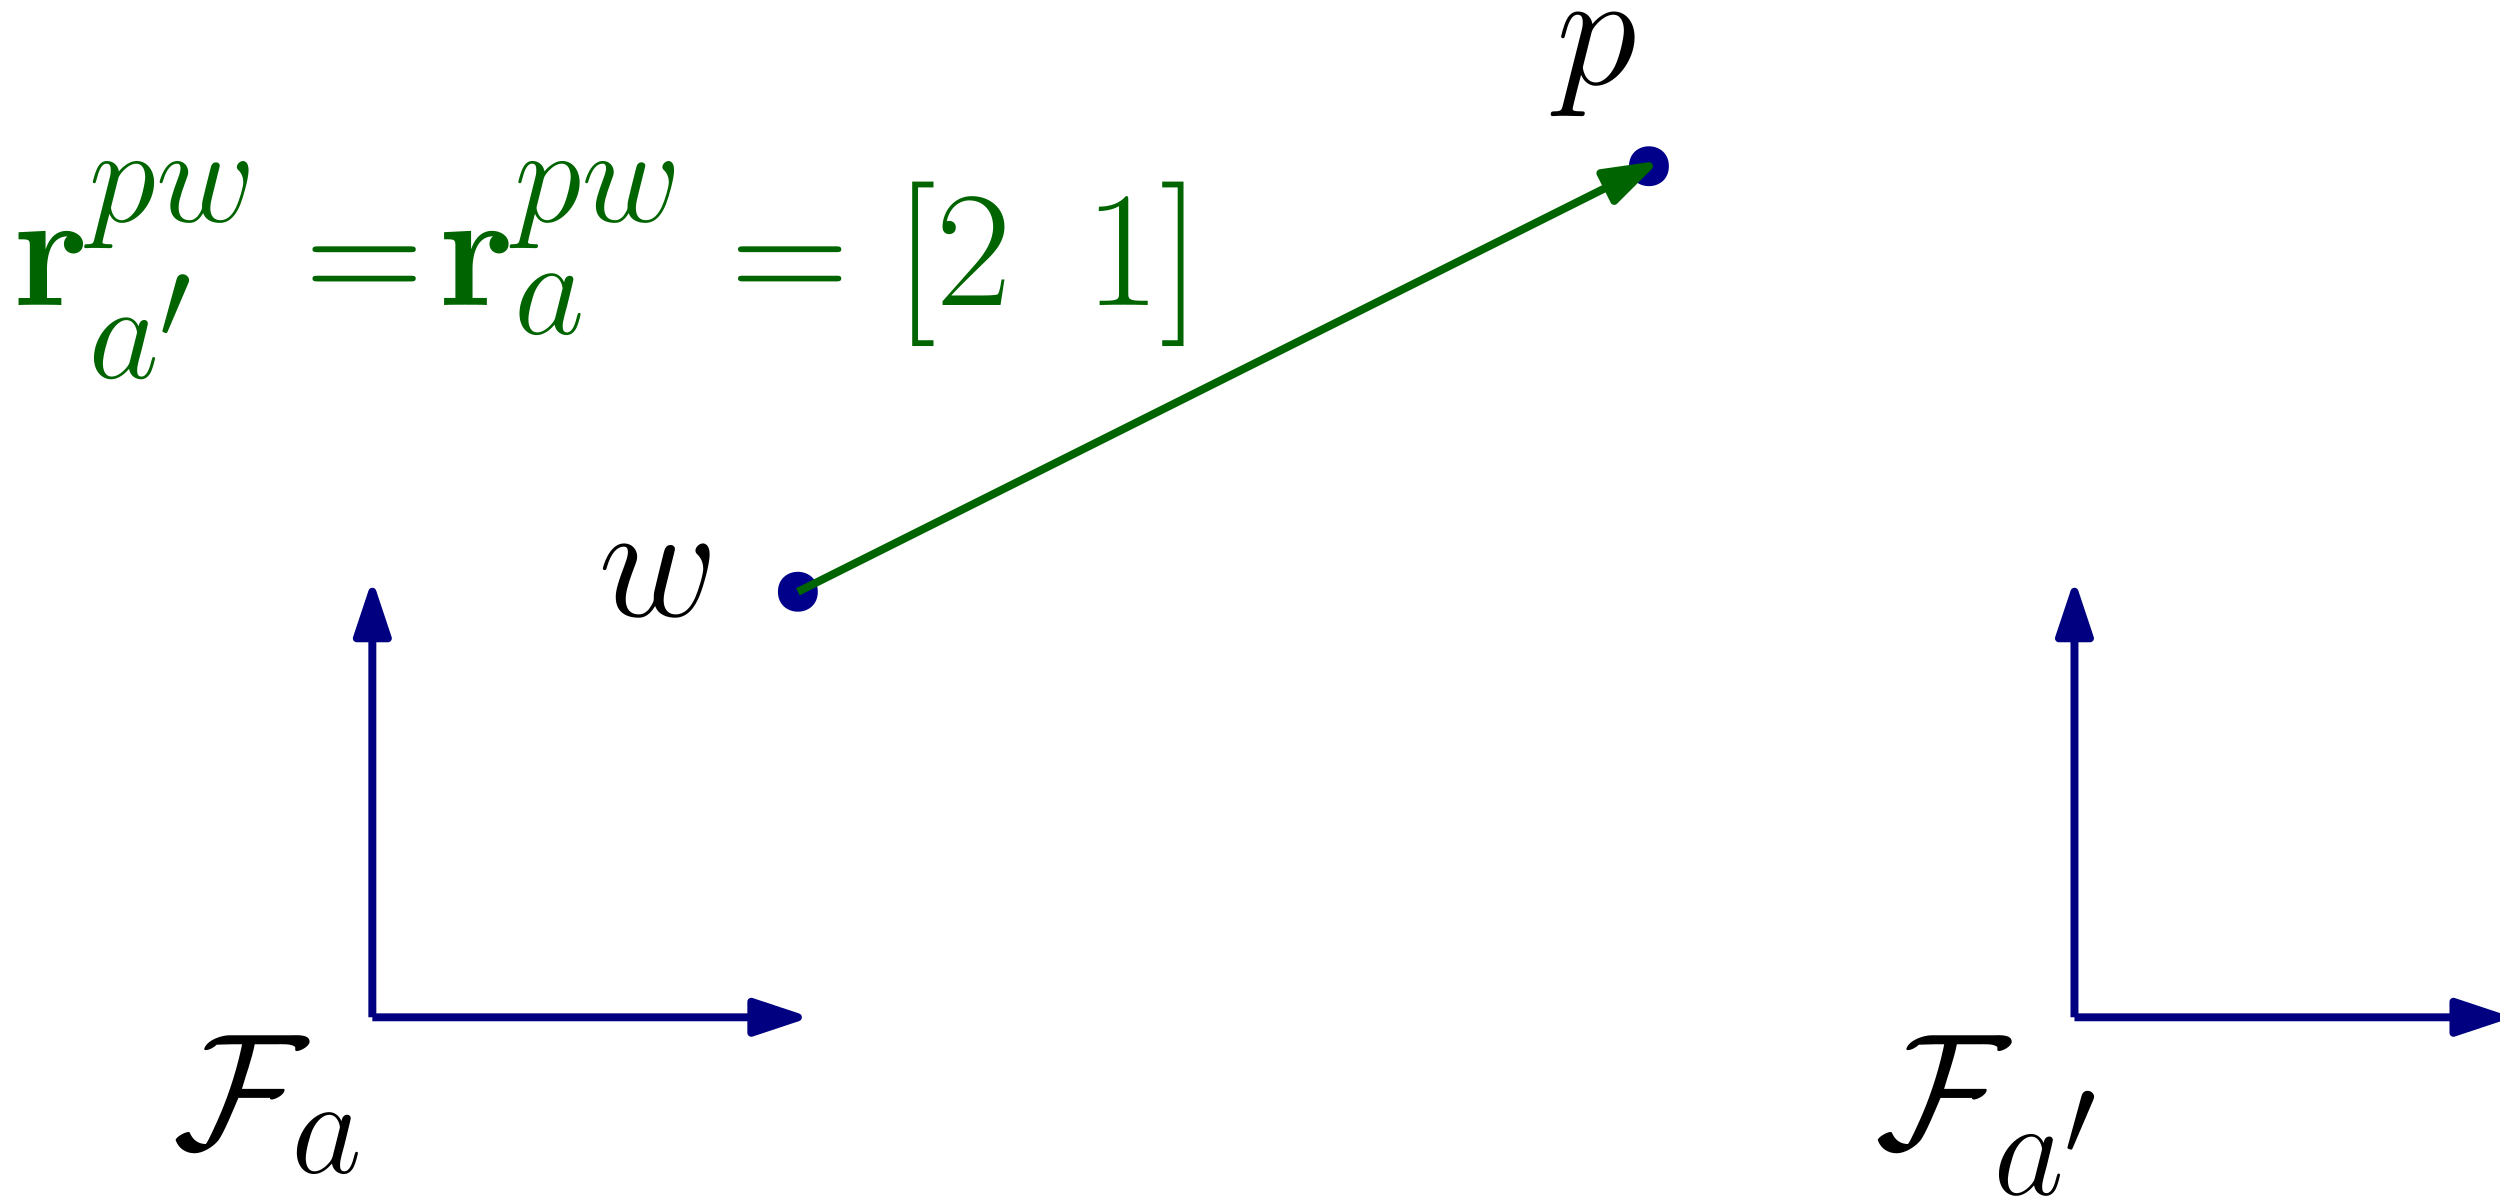
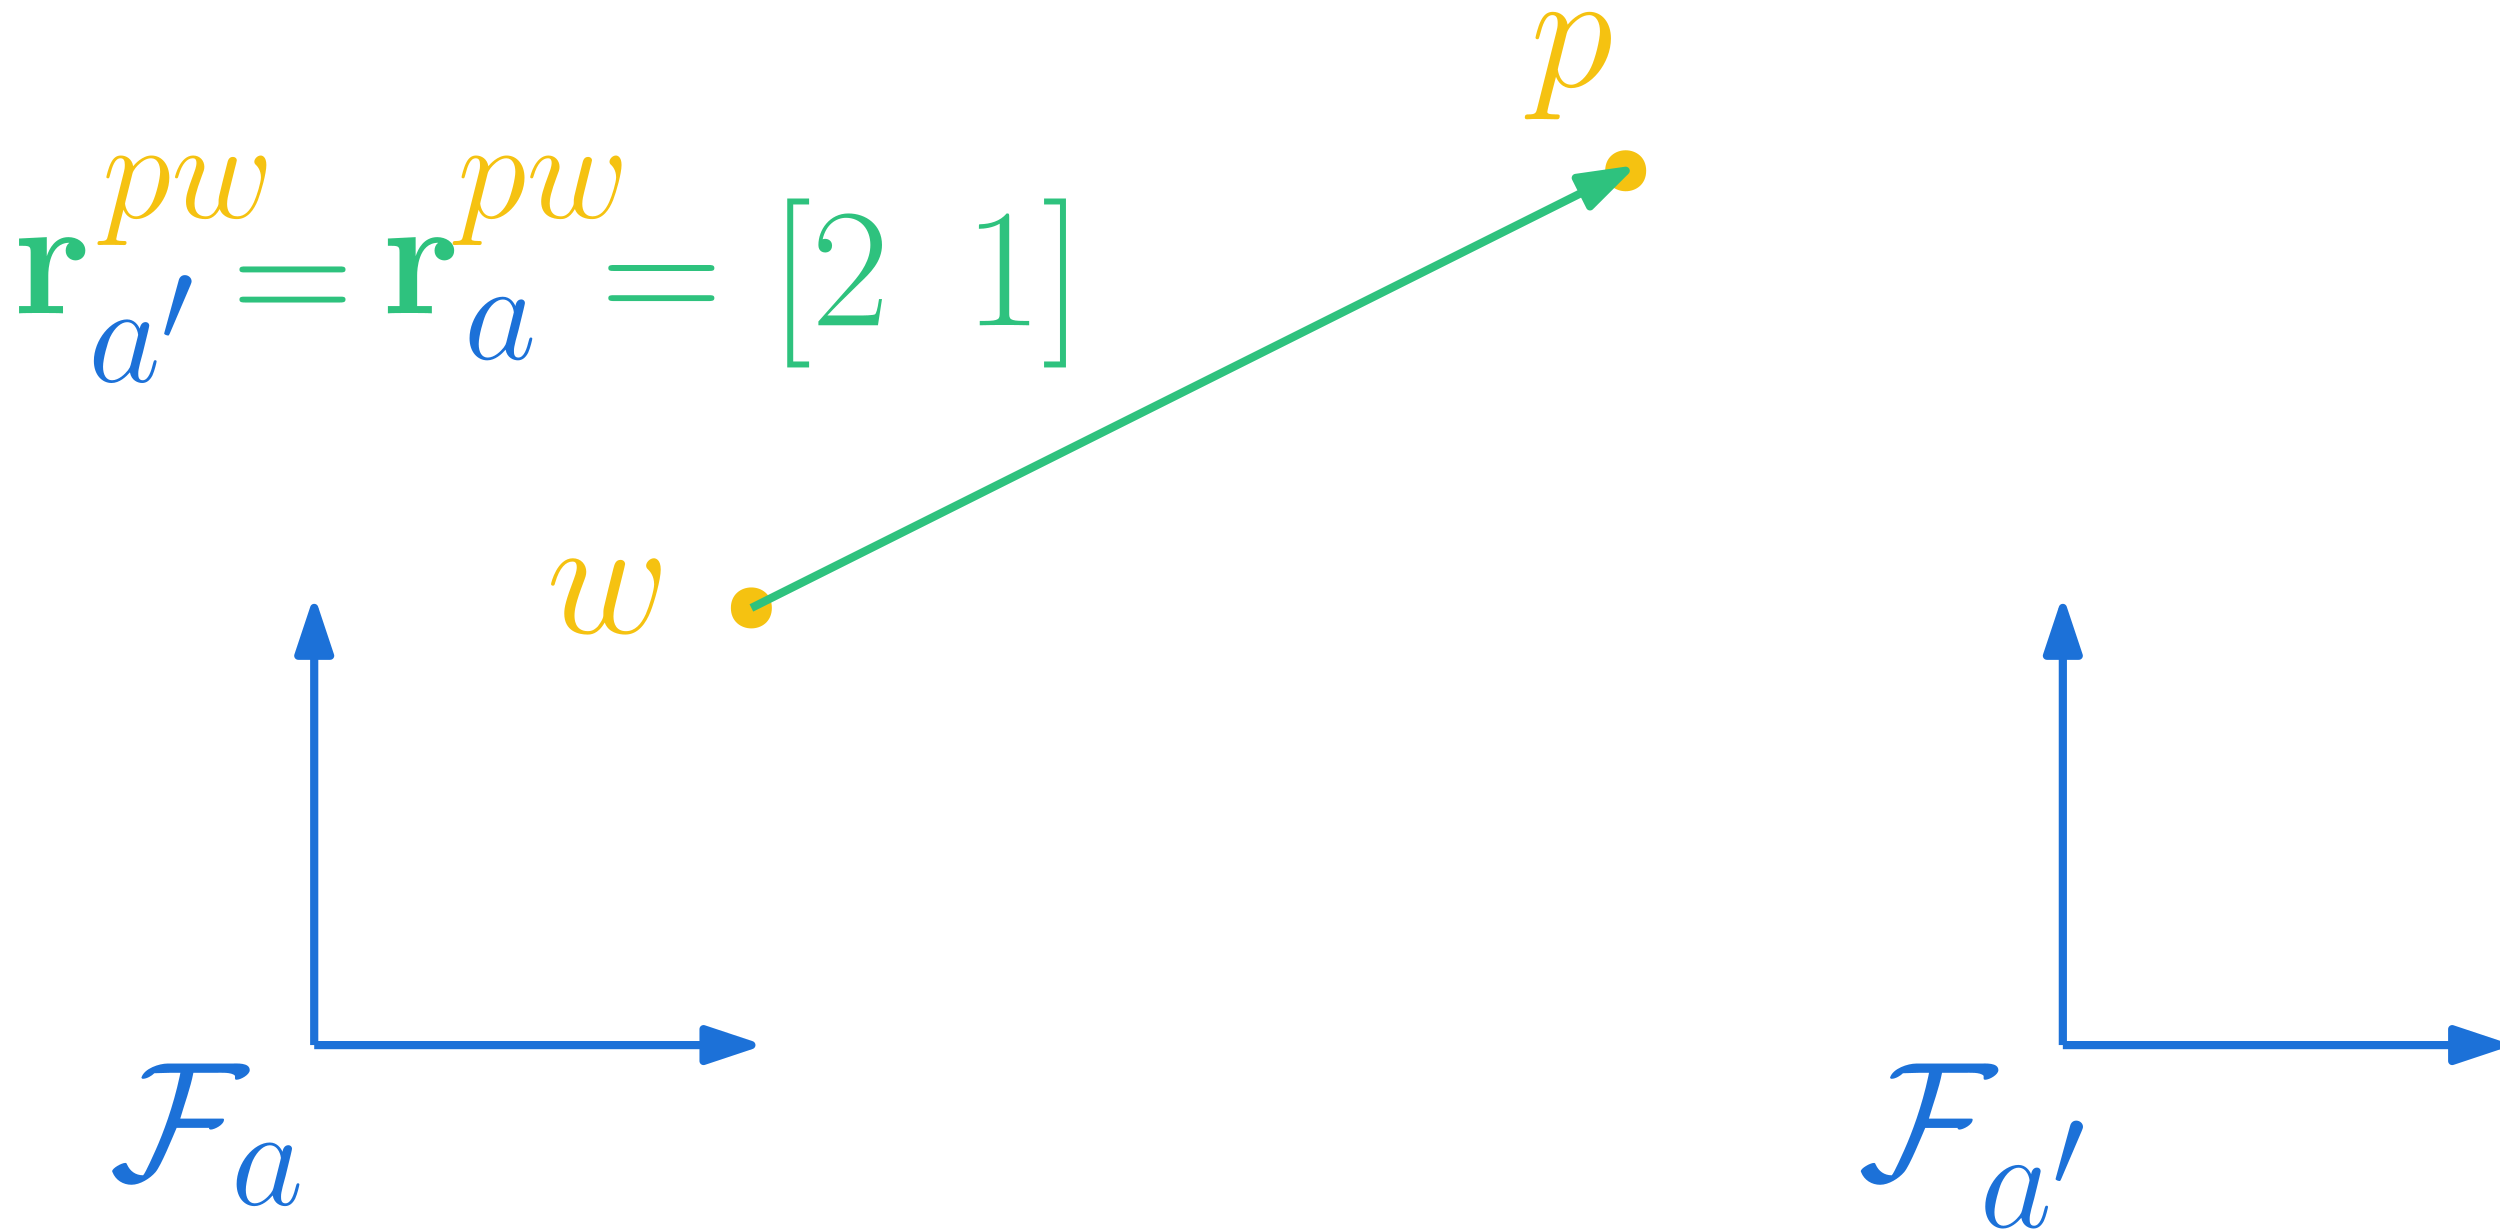
- <svg xmlns="http://www.w3.org/2000/svg" xmlns:xlink="http://www.w3.org/1999/xlink" width="376pt" height="180pt" viewBox="0 0 376 180" version="1.1">
+ <svg xmlns="http://www.w3.org/2000/svg" xmlns:xlink="http://www.w3.org/1999/xlink" width="366pt" height="180pt" viewBox="0 0 366 180" version="1.1">
  <defs>
    <g>
      <symbol overflow="visible" id="glyph0-0">
        <path style="stroke:none;" d="" />
      </symbol>
      <symbol overflow="visible" id="glyph0-1">
        <path style="stroke:none;" d="M 20.562 -15.984 C 20.562 -17.125 18.656 -16.953 17.891 -16.953 L 8.547 -16.953 C 7.312 -16.953 5.109 -16.234 4.703 -14.891 C 4.766 -14.75 4.812 -14.719 4.953 -14.719 C 5.5 -14.719 6.25 -15.172 6.594 -15.531 C 7.359 -15.531 8.109 -15.594 8.875 -15.594 L 10.406 -15.594 C 10.406 -15.594 10.312 -15.141 10.312 -15.109 C 9.344 -10.578 7.875 -6.734 6.797 -4.312 C 6.641 -3.984 5.297 -0.891 4.953 -0.594 C 3.859 -0.594 3.047 -1.188 2.609 -2.156 C 2.531 -2.297 2.531 -2.406 2.359 -2.406 C 1.781 -2.406 0.422 -1.609 0.422 -1.188 C 0.422 -1.141 0.453 -1.094 0.469 -1.047 C 0.922 0.125 2.031 0.797 3.25 0.797 C 4.516 0.797 5.969 -0.125 6.766 -1.047 C 7.578 -1.984 9.219 -6.047 9.859 -7.531 L 14.641 -7.531 C 14.625 -7.516 14.594 -7.484 14.594 -7.453 C 14.594 -7.359 14.75 -7.281 14.844 -7.281 C 15.391 -7.281 16.797 -7.984 16.797 -8.75 C 16.797 -8.922 16.625 -8.891 16.328 -8.891 L 10.391 -8.891 C 11.031 -11.125 11.875 -13.312 12.312 -15.594 L 15.594 -15.594 C 16.203 -15.594 17.938 -15.719 18.391 -15.172 C 18.438 -15.016 18.359 -14.766 18.438 -14.641 C 18.484 -14.594 18.562 -14.578 18.641 -14.578 C 19.234 -14.578 20.562 -15.312 20.562 -15.984 Z M 20.562 -15.984 " />
      </symbol>
      <symbol overflow="visible" id="glyph1-0">
        <path style="stroke:none;" d="" />
      </symbol>
      <symbol overflow="visible" id="glyph1-1">
        <path style="stroke:none;" d="M 6.219 -2.453 C 6.109 -2.109 6.109 -2.062 5.828 -1.672 C 5.375 -1.094 4.469 -0.203 3.484 -0.203 C 2.641 -0.203 2.172 -0.969 2.172 -2.188 C 2.172 -3.328 2.812 -5.641 3.203 -6.5 C 3.906 -7.953 4.875 -8.703 5.688 -8.703 C 7.047 -8.703 7.312 -7 7.312 -6.844 C 7.312 -6.812 7.25 -6.547 7.234 -6.5 Z M 7.547 -7.75 C 7.312 -8.281 6.75 -9.109 5.688 -9.109 C 3.344 -9.109 0.828 -6.094 0.828 -3.031 C 0.828 -0.984 2.031 0.203 3.422 0.203 C 4.562 0.203 5.531 -0.688 6.109 -1.359 C 6.328 -0.141 7.297 0.203 7.906 0.203 C 8.531 0.203 9.031 -0.172 9.406 -0.906 C 9.734 -1.609 10.016 -2.875 10.016 -2.953 C 10.016 -3.062 9.938 -3.141 9.812 -3.141 C 9.625 -3.141 9.609 -3.031 9.516 -2.734 C 9.219 -1.516 8.812 -0.203 7.969 -0.203 C 7.375 -0.203 7.328 -0.75 7.328 -1.156 C 7.328 -1.625 7.391 -1.859 7.578 -2.672 C 7.719 -3.188 7.828 -3.641 8 -4.234 C 8.766 -7.328 8.938 -8.078 8.938 -8.203 C 8.938 -8.484 8.719 -8.719 8.406 -8.719 C 7.75 -8.719 7.578 -8 7.547 -7.75 Z M 7.547 -7.75 " />
      </symbol>
      <symbol overflow="visible" id="glyph2-0">
        <path style="stroke:none;" d="" />
      </symbol>
      <symbol overflow="visible" id="glyph2-1">
        <path style="stroke:none;" d="M 8.531 -1.516 C 9.062 -0.031 10.609 0.25 11.547 0.25 C 13.438 0.25 14.547 -1.391 15.234 -3.094 C 15.812 -4.531 16.734 -7.812 16.734 -9.266 C 16.734 -10.781 15.953 -10.922 15.734 -10.922 C 15.141 -10.922 14.594 -10.328 14.594 -9.844 C 14.594 -9.547 14.766 -9.375 14.891 -9.266 C 15.109 -9.047 15.766 -8.375 15.766 -7.094 C 15.766 -6.25 15.062 -3.922 14.547 -2.75 C 13.859 -1.234 12.938 -0.25 11.641 -0.25 C 10.266 -0.25 9.812 -1.281 9.812 -2.422 C 9.812 -3.141 10.031 -4.016 10.141 -4.438 L 11.172 -8.594 C 11.297 -9.094 11.516 -9.969 11.516 -10.062 C 11.516 -10.438 11.219 -10.688 10.859 -10.688 C 10.141 -10.688 9.969 -10.062 9.812 -9.469 C 9.562 -8.5 8.531 -4.312 8.422 -3.766 C 8.328 -3.344 8.328 -3.078 8.328 -2.531 C 8.328 -1.938 7.531 -0.984 7.516 -0.938 C 7.234 -0.672 6.844 -0.25 6.078 -0.25 C 4.109 -0.25 4.109 -2.109 4.109 -2.531 C 4.109 -3.328 4.281 -4.406 5.406 -7.359 C 5.703 -8.125 5.828 -8.453 5.828 -8.953 C 5.828 -9.984 5.078 -10.922 3.859 -10.922 C 1.594 -10.922 0.672 -7.328 0.672 -7.141 C 0.672 -7.031 0.766 -6.906 0.938 -6.906 C 1.172 -6.906 1.188 -7.016 1.281 -7.359 C 1.906 -9.547 2.875 -10.438 3.797 -10.438 C 4.047 -10.438 4.438 -10.406 4.438 -9.609 C 4.438 -9.484 4.438 -8.969 4.016 -7.875 C 2.844 -4.781 2.609 -3.766 2.609 -2.828 C 2.609 -0.219 4.734 0.25 6 0.25 C 6.422 0.25 7.531 0.25 8.531 -1.516 Z M 8.531 -1.516 " />
      </symbol>
      <symbol overflow="visible" id="glyph2-2">
        <path style="stroke:none;" d="M 1.062 3.141 C 0.891 3.891 0.797 4.094 -0.219 4.094 C -0.516 4.094 -0.766 4.094 -0.766 4.562 C -0.766 4.609 -0.75 4.812 -0.469 4.812 C -0.156 4.812 0.203 4.766 0.516 4.766 L 1.594 4.766 C 2.109 4.766 3.375 4.812 3.891 4.812 C 4.047 4.812 4.344 4.812 4.344 4.359 C 4.344 4.094 4.156 4.094 3.734 4.094 C 2.609 4.094 2.531 3.922 2.531 3.719 C 2.531 3.422 3.641 -0.844 3.797 -1.406 C 4.062 -0.719 4.734 0.25 6.016 0.25 C 8.828 0.25 11.844 -3.391 11.844 -7.031 C 11.844 -9.312 10.562 -10.922 8.703 -10.922 C 7.109 -10.922 5.781 -9.391 5.5 -9.047 C 5.297 -10.281 4.344 -10.922 3.344 -10.922 C 2.625 -10.922 2.062 -10.578 1.594 -9.641 C 1.141 -8.75 0.797 -7.234 0.797 -7.141 C 0.797 -7.031 0.891 -6.906 1.062 -6.906 C 1.266 -6.906 1.281 -6.938 1.438 -7.516 C 1.812 -8.969 2.281 -10.438 3.266 -10.438 C 3.844 -10.438 4.047 -10.031 4.047 -9.297 C 4.047 -8.703 3.969 -8.453 3.859 -8 Z M 5.359 -7.734 C 5.531 -8.422 6.219 -9.141 6.609 -9.484 C 6.891 -9.734 7.703 -10.438 8.656 -10.438 C 9.734 -10.438 10.234 -9.344 10.234 -8.047 C 10.234 -6.859 9.547 -4.062 8.922 -2.781 C 8.297 -1.438 7.156 -0.25 6.016 -0.25 C 4.344 -0.25 4.062 -2.375 4.062 -2.484 C 4.062 -2.547 4.109 -2.75 4.141 -2.875 Z M 5.359 -7.734 " />
      </symbol>
      <symbol overflow="visible" id="glyph3-0">
        <path style="stroke:none;" d="" />
      </symbol>
      <symbol overflow="visible" id="glyph3-1">
        <path style="stroke:none;" d="M 5.156 -5.578 C 5.156 -6.391 5.328 -10.328 8.234 -10.328 C 7.875 -10.062 7.703 -9.641 7.703 -9.188 C 7.703 -8.172 8.531 -7.75 9.141 -7.75 C 9.766 -7.75 10.578 -8.172 10.578 -9.188 C 10.578 -10.453 9.297 -11.156 8.109 -11.156 C 6.141 -11.156 5.297 -9.438 4.953 -8.406 L 4.938 -8.406 L 4.938 -11.156 L 0.875 -10.953 L 0.875 -9.891 C 2.406 -9.891 2.578 -9.891 2.578 -8.922 L 2.578 -1.062 L 0.875 -1.062 L 0.875 0 C 1.438 -0.047 3.297 -0.047 3.984 -0.047 C 4.703 -0.047 6.719 -0.047 7.312 0 L 7.312 -1.062 L 5.156 -1.062 Z M 5.156 -5.578 " />
      </symbol>
      <symbol overflow="visible" id="glyph4-0">
        <path style="stroke:none;" d="" />
      </symbol>
      <symbol overflow="visible" id="glyph4-1">
-         <path style="stroke:none;" d="M 0.891 2.625 C 0.75 3.25 0.656 3.406 -0.188 3.406 C -0.438 3.406 -0.641 3.406 -0.641 3.797 C -0.641 3.844 -0.625 4 -0.391 4 C -0.125 4 0.172 3.969 0.438 3.969 L 1.328 3.969 C 1.75 3.969 2.812 4 3.25 4 C 3.359 4 3.609 4 3.609 3.641 C 3.609 3.406 3.469 3.406 3.125 3.406 C 2.172 3.406 2.109 3.266 2.109 3.094 C 2.109 2.844 3.031 -0.703 3.156 -1.172 C 3.391 -0.594 3.953 0.203 5.016 0.203 C 7.359 0.203 9.875 -2.828 9.875 -5.859 C 9.875 -7.766 8.797 -9.109 7.25 -9.109 C 5.922 -9.109 4.812 -7.828 4.578 -7.547 C 4.422 -8.578 3.609 -9.109 2.781 -9.109 C 2.188 -9.109 1.719 -8.812 1.328 -8.031 C 0.953 -7.297 0.656 -6.031 0.656 -5.953 C 0.656 -5.859 0.75 -5.766 0.891 -5.766 C 1.047 -5.766 1.078 -5.781 1.203 -6.266 C 1.516 -7.484 1.906 -8.703 2.734 -8.703 C 3.203 -8.703 3.359 -8.359 3.359 -7.75 C 3.359 -7.25 3.312 -7.047 3.219 -6.672 Z M 4.469 -6.438 C 4.609 -7.016 5.188 -7.625 5.516 -7.906 C 5.75 -8.125 6.422 -8.703 7.203 -8.703 C 8.125 -8.703 8.531 -7.781 8.531 -6.719 C 8.531 -5.719 7.953 -3.391 7.438 -2.312 C 6.922 -1.203 5.969 -0.203 5.016 -0.203 C 3.609 -0.203 3.391 -1.984 3.391 -2.062 C 3.391 -2.125 3.422 -2.297 3.453 -2.391 Z M 4.469 -6.438 " />
-       </symbol>
-       <symbol overflow="visible" id="glyph4-2">
-         <path style="stroke:none;" d="M 7.109 -1.266 C 7.562 -0.016 8.844 0.203 9.625 0.203 C 11.203 0.203 12.125 -1.156 12.703 -2.578 C 13.172 -3.781 13.938 -6.5 13.938 -7.719 C 13.938 -8.984 13.297 -9.109 13.109 -9.109 C 12.625 -9.109 12.172 -8.609 12.172 -8.203 C 12.172 -7.953 12.312 -7.812 12.422 -7.719 C 12.594 -7.547 13.141 -6.984 13.141 -5.906 C 13.141 -5.203 12.562 -3.266 12.125 -2.297 C 11.547 -1.031 10.781 -0.203 9.703 -0.203 C 8.547 -0.203 8.188 -1.078 8.188 -2.031 C 8.188 -2.625 8.359 -3.344 8.453 -3.703 L 9.312 -7.172 C 9.422 -7.578 9.609 -8.297 9.609 -8.391 C 9.609 -8.703 9.359 -8.906 9.047 -8.906 C 8.453 -8.906 8.297 -8.391 8.188 -7.891 C 7.969 -7.078 7.109 -3.594 7.016 -3.141 C 6.938 -2.781 6.938 -2.562 6.938 -2.109 C 6.938 -1.609 6.281 -0.828 6.266 -0.781 C 6.031 -0.562 5.703 -0.203 5.062 -0.203 C 3.422 -0.203 3.422 -1.75 3.422 -2.109 C 3.422 -2.766 3.578 -3.672 4.5 -6.141 C 4.75 -6.781 4.859 -7.047 4.859 -7.453 C 4.859 -8.328 4.234 -9.109 3.219 -9.109 C 1.328 -9.109 0.562 -6.109 0.562 -5.953 C 0.562 -5.859 0.641 -5.766 0.781 -5.766 C 0.969 -5.766 0.984 -5.844 1.078 -6.141 C 1.594 -7.953 2.391 -8.703 3.156 -8.703 C 3.359 -8.703 3.703 -8.672 3.703 -8.016 C 3.703 -7.906 3.703 -7.484 3.344 -6.562 C 2.375 -3.984 2.172 -3.141 2.172 -2.359 C 2.172 -0.188 3.953 0.203 5 0.203 C 5.344 0.203 6.281 0.203 7.109 -1.266 Z M 7.109 -1.266 " />
+         <path style="stroke:none;" d="M 20.562 -15.984 C 20.562 -17.125 18.656 -16.953 17.891 -16.953 L 8.547 -16.953 C 7.312 -16.953 5.109 -16.234 4.703 -14.891 C 4.766 -14.75 4.812 -14.719 4.953 -14.719 C 5.5 -14.719 6.25 -15.172 6.594 -15.531 C 7.359 -15.531 8.109 -15.594 8.875 -15.594 L 10.406 -15.594 C 10.406 -15.594 10.312 -15.141 10.312 -15.109 C 9.344 -10.578 7.875 -6.734 6.797 -4.312 C 6.641 -3.984 5.297 -0.891 4.953 -0.594 C 3.859 -0.594 3.047 -1.188 2.609 -2.156 C 2.531 -2.297 2.531 -2.406 2.359 -2.406 C 1.781 -2.406 0.422 -1.609 0.422 -1.188 C 0.422 -1.141 0.453 -1.094 0.469 -1.047 C 0.922 0.125 2.031 0.797 3.25 0.797 C 4.516 0.797 5.969 -0.125 6.766 -1.047 C 7.578 -1.984 9.219 -6.047 9.859 -7.531 L 14.641 -7.531 C 14.625 -7.516 14.594 -7.484 14.594 -7.453 C 14.594 -7.359 14.75 -7.281 14.844 -7.281 C 15.391 -7.281 16.797 -7.984 16.797 -8.75 C 16.797 -8.922 16.625 -8.891 16.328 -8.891 L 10.391 -8.891 C 11.031 -11.125 11.875 -13.312 12.312 -15.594 L 15.594 -15.594 C 16.203 -15.594 17.938 -15.719 18.391 -15.172 C 18.438 -15.016 18.359 -14.766 18.438 -14.641 C 18.484 -14.594 18.562 -14.578 18.641 -14.578 C 19.234 -14.578 20.562 -15.312 20.562 -15.984 Z M 20.562 -15.984 " />
      </symbol>
      <symbol overflow="visible" id="glyph5-0">
        <path style="stroke:none;" d="" />
      </symbol>
      <symbol overflow="visible" id="glyph5-1">
        <path style="stroke:none;" d="M 6.219 -2.453 C 6.109 -2.109 6.109 -2.062 5.828 -1.672 C 5.375 -1.094 4.469 -0.203 3.484 -0.203 C 2.641 -0.203 2.172 -0.969 2.172 -2.188 C 2.172 -3.328 2.812 -5.641 3.203 -6.5 C 3.906 -7.953 4.875 -8.703 5.688 -8.703 C 7.047 -8.703 7.312 -7 7.312 -6.844 C 7.312 -6.812 7.25 -6.547 7.234 -6.5 Z M 7.547 -7.75 C 7.312 -8.281 6.75 -9.109 5.688 -9.109 C 3.344 -9.109 0.828 -6.094 0.828 -3.031 C 0.828 -0.984 2.031 0.203 3.422 0.203 C 4.562 0.203 5.531 -0.688 6.109 -1.359 C 6.328 -0.141 7.297 0.203 7.906 0.203 C 8.531 0.203 9.031 -0.172 9.406 -0.906 C 9.734 -1.609 10.016 -2.875 10.016 -2.953 C 10.016 -3.062 9.938 -3.141 9.812 -3.141 C 9.625 -3.141 9.609 -3.031 9.516 -2.734 C 9.219 -1.516 8.812 -0.203 7.969 -0.203 C 7.375 -0.203 7.328 -0.75 7.328 -1.156 C 7.328 -1.625 7.391 -1.859 7.578 -2.672 C 7.719 -3.188 7.828 -3.641 8 -4.234 C 8.766 -7.328 8.938 -8.078 8.938 -8.203 C 8.938 -8.484 8.719 -8.719 8.406 -8.719 C 7.75 -8.719 7.578 -8 7.547 -7.75 Z M 7.547 -7.75 " />
      </symbol>
      <symbol overflow="visible" id="glyph6-0">
        <path style="stroke:none;" d="" />
      </symbol>
      <symbol overflow="visible" id="glyph6-1">
-         <path style="stroke:none;" d="M 15.938 -7.953 C 16.312 -7.953 16.672 -7.953 16.672 -8.375 C 16.672 -8.828 16.25 -8.828 15.828 -8.828 L 1.984 -8.828 C 1.562 -8.828 1.141 -8.828 1.141 -8.375 C 1.141 -7.953 1.516 -7.953 1.891 -7.953 Z M 15.828 -3.547 C 16.25 -3.547 16.672 -3.547 16.672 -3.984 C 16.672 -4.406 16.312 -4.406 15.938 -4.406 L 1.891 -4.406 C 1.516 -4.406 1.141 -4.406 1.141 -3.984 C 1.141 -3.547 1.562 -3.547 1.984 -3.547 Z M 15.828 -3.547 " />
-       </symbol>
-       <symbol overflow="visible" id="glyph6-2">
-         <path style="stroke:none;" d="M 5.828 6.172 L 5.828 5.297 L 3.5 5.297 L 3.5 -17.688 L 5.828 -17.688 L 5.828 -18.562 L 2.625 -18.562 L 2.625 6.172 Z M 5.828 6.172 " />
-       </symbol>
-       <symbol overflow="visible" id="glyph6-3">
-         <path style="stroke:none;" d="M 10.328 -3.844 L 9.891 -3.844 C 9.641 -2.078 9.438 -1.781 9.344 -1.641 C 9.219 -1.438 7.438 -1.438 7.094 -1.438 L 2.328 -1.438 C 3.219 -2.406 4.953 -4.156 7.062 -6.188 C 8.578 -7.625 10.328 -9.312 10.328 -11.766 C 10.328 -14.688 8 -16.375 5.406 -16.375 C 2.672 -16.375 1.016 -13.984 1.016 -11.75 C 1.016 -10.781 1.734 -10.656 2.031 -10.656 C 2.281 -10.656 3.016 -10.797 3.016 -11.672 C 3.016 -12.438 2.375 -12.656 2.031 -12.656 C 1.891 -12.656 1.734 -12.641 1.641 -12.594 C 2.109 -14.688 3.547 -15.734 5.062 -15.734 C 7.219 -15.734 8.625 -14.031 8.625 -11.766 C 8.625 -9.609 7.359 -7.75 5.953 -6.141 L 1.016 -0.562 L 1.016 0 L 9.734 0 Z M 10.328 -3.844 " />
-       </symbol>
-       <symbol overflow="visible" id="glyph6-4">
-         <path style="stroke:none;" d="M 6.594 -15.828 C 6.594 -16.359 6.562 -16.375 6.219 -16.375 C 5.25 -15.219 3.797 -14.844 2.406 -14.797 C 2.328 -14.797 2.203 -14.797 2.188 -14.75 C 2.156 -14.688 2.156 -14.641 2.156 -14.125 C 2.922 -14.125 4.219 -14.281 5.203 -14.875 L 5.203 -1.812 C 5.203 -0.938 5.156 -0.641 3.016 -0.641 L 2.281 -0.641 L 2.281 0 C 3.469 -0.031 4.703 -0.047 5.891 -0.047 C 7.094 -0.047 8.328 -0.031 9.516 0 L 9.516 -0.641 L 8.766 -0.641 C 6.641 -0.641 6.594 -0.922 6.594 -1.812 Z M 6.594 -15.828 " />
-       </symbol>
-       <symbol overflow="visible" id="glyph6-5">
-         <path style="stroke:none;" d="M 3.547 -18.562 L 0.344 -18.562 L 0.344 -17.688 L 2.672 -17.688 L 2.672 5.297 L 0.344 5.297 L 0.344 6.172 L 3.547 6.172 Z M 3.547 -18.562 " />
+         <path style="stroke:none;" d="M 4.359 -8.172 C 4.438 -8.391 4.516 -8.547 4.516 -8.719 C 4.516 -9.219 4.062 -9.625 3.531 -9.625 C 3.047 -9.625 2.734 -9.297 2.625 -8.844 L 0.562 -1.328 C 0.562 -1.297 0.5 -1.109 0.5 -1.078 C 0.5 -0.891 0.953 -0.781 1.078 -0.781 C 1.188 -0.781 1.203 -0.828 1.312 -1.047 Z M 4.359 -8.172 " />
      </symbol>
      <symbol overflow="visible" id="glyph7-0">
        <path style="stroke:none;" d="" />
      </symbol>
      <symbol overflow="visible" id="glyph7-1">
-         <path style="stroke:none;" d="M 20.562 -15.984 C 20.562 -17.125 18.656 -16.953 17.891 -16.953 L 8.547 -16.953 C 7.312 -16.953 5.109 -16.234 4.703 -14.891 C 4.766 -14.75 4.812 -14.719 4.953 -14.719 C 5.5 -14.719 6.25 -15.172 6.594 -15.531 C 7.359 -15.531 8.109 -15.594 8.875 -15.594 L 10.406 -15.594 C 10.406 -15.594 10.312 -15.141 10.312 -15.109 C 9.344 -10.578 7.875 -6.734 6.797 -4.312 C 6.641 -3.984 5.297 -0.891 4.953 -0.594 C 3.859 -0.594 3.047 -1.188 2.609 -2.156 C 2.531 -2.297 2.531 -2.406 2.359 -2.406 C 1.781 -2.406 0.422 -1.609 0.422 -1.188 C 0.422 -1.141 0.453 -1.094 0.469 -1.047 C 0.922 0.125 2.031 0.797 3.25 0.797 C 4.516 0.797 5.969 -0.125 6.766 -1.047 C 7.578 -1.984 9.219 -6.047 9.859 -7.531 L 14.641 -7.531 C 14.625 -7.516 14.594 -7.484 14.594 -7.453 C 14.594 -7.359 14.75 -7.281 14.844 -7.281 C 15.391 -7.281 16.797 -7.984 16.797 -8.75 C 16.797 -8.922 16.625 -8.891 16.328 -8.891 L 10.391 -8.891 C 11.031 -11.125 11.875 -13.312 12.312 -15.594 L 15.594 -15.594 C 16.203 -15.594 17.938 -15.719 18.391 -15.172 C 18.438 -15.016 18.359 -14.766 18.438 -14.641 C 18.484 -14.594 18.562 -14.578 18.641 -14.578 C 19.234 -14.578 20.562 -15.312 20.562 -15.984 Z M 20.562 -15.984 " />
+         <path style="stroke:none;" d="M 0.891 2.625 C 0.75 3.25 0.656 3.406 -0.188 3.406 C -0.438 3.406 -0.641 3.406 -0.641 3.797 C -0.641 3.844 -0.625 4 -0.391 4 C -0.125 4 0.172 3.969 0.438 3.969 L 1.328 3.969 C 1.75 3.969 2.812 4 3.25 4 C 3.359 4 3.609 4 3.609 3.641 C 3.609 3.406 3.469 3.406 3.125 3.406 C 2.172 3.406 2.109 3.266 2.109 3.094 C 2.109 2.844 3.031 -0.703 3.156 -1.172 C 3.391 -0.594 3.953 0.203 5.016 0.203 C 7.359 0.203 9.875 -2.828 9.875 -5.859 C 9.875 -7.766 8.797 -9.109 7.25 -9.109 C 5.922 -9.109 4.812 -7.828 4.578 -7.547 C 4.422 -8.578 3.609 -9.109 2.781 -9.109 C 2.188 -9.109 1.719 -8.812 1.328 -8.031 C 0.953 -7.297 0.656 -6.031 0.656 -5.953 C 0.656 -5.859 0.75 -5.766 0.891 -5.766 C 1.047 -5.766 1.078 -5.781 1.203 -6.266 C 1.516 -7.484 1.906 -8.703 2.734 -8.703 C 3.203 -8.703 3.359 -8.359 3.359 -7.75 C 3.359 -7.25 3.312 -7.047 3.219 -6.672 Z M 4.469 -6.438 C 4.609 -7.016 5.188 -7.625 5.516 -7.906 C 5.75 -8.125 6.422 -8.703 7.203 -8.703 C 8.125 -8.703 8.531 -7.781 8.531 -6.719 C 8.531 -5.719 7.953 -3.391 7.438 -2.312 C 6.922 -1.203 5.969 -0.203 5.016 -0.203 C 3.609 -0.203 3.391 -1.984 3.391 -2.062 C 3.391 -2.125 3.422 -2.297 3.453 -2.391 Z M 4.469 -6.438 " />
+       </symbol>
+       <symbol overflow="visible" id="glyph7-2">
+         <path style="stroke:none;" d="M 7.109 -1.266 C 7.562 -0.016 8.844 0.203 9.625 0.203 C 11.203 0.203 12.125 -1.156 12.703 -2.578 C 13.172 -3.781 13.938 -6.5 13.938 -7.719 C 13.938 -8.984 13.297 -9.109 13.109 -9.109 C 12.625 -9.109 12.172 -8.609 12.172 -8.203 C 12.172 -7.953 12.312 -7.812 12.422 -7.719 C 12.594 -7.547 13.141 -6.984 13.141 -5.906 C 13.141 -5.203 12.562 -3.266 12.125 -2.297 C 11.547 -1.031 10.781 -0.203 9.703 -0.203 C 8.547 -0.203 8.188 -1.078 8.188 -2.031 C 8.188 -2.625 8.359 -3.344 8.453 -3.703 L 9.312 -7.172 C 9.422 -7.578 9.609 -8.297 9.609 -8.391 C 9.609 -8.703 9.359 -8.906 9.047 -8.906 C 8.453 -8.906 8.297 -8.391 8.188 -7.891 C 7.969 -7.078 7.109 -3.594 7.016 -3.141 C 6.938 -2.781 6.938 -2.562 6.938 -2.109 C 6.938 -1.609 6.281 -0.828 6.266 -0.781 C 6.031 -0.562 5.703 -0.203 5.062 -0.203 C 3.422 -0.203 3.422 -1.75 3.422 -2.109 C 3.422 -2.766 3.578 -3.672 4.5 -6.141 C 4.75 -6.781 4.859 -7.047 4.859 -7.453 C 4.859 -8.328 4.234 -9.109 3.219 -9.109 C 1.328 -9.109 0.562 -6.109 0.562 -5.953 C 0.562 -5.859 0.641 -5.766 0.781 -5.766 C 0.969 -5.766 0.984 -5.844 1.078 -6.141 C 1.594 -7.953 2.391 -8.703 3.156 -8.703 C 3.359 -8.703 3.703 -8.672 3.703 -8.016 C 3.703 -7.906 3.703 -7.484 3.344 -6.562 C 2.375 -3.984 2.172 -3.141 2.172 -2.359 C 2.172 -0.188 3.953 0.203 5 0.203 C 5.344 0.203 6.281 0.203 7.109 -1.266 Z M 7.109 -1.266 " />
+       </symbol>
+       <symbol overflow="visible" id="glyph7-3">
+         <path style="stroke:none;" d="M 6.219 -2.453 C 6.109 -2.109 6.109 -2.062 5.828 -1.672 C 5.375 -1.094 4.469 -0.203 3.484 -0.203 C 2.641 -0.203 2.172 -0.969 2.172 -2.188 C 2.172 -3.328 2.812 -5.641 3.203 -6.5 C 3.906 -7.953 4.875 -8.703 5.688 -8.703 C 7.047 -8.703 7.312 -7 7.312 -6.844 C 7.312 -6.812 7.25 -6.547 7.234 -6.5 Z M 7.547 -7.75 C 7.312 -8.281 6.75 -9.109 5.688 -9.109 C 3.344 -9.109 0.828 -6.094 0.828 -3.031 C 0.828 -0.984 2.031 0.203 3.422 0.203 C 4.562 0.203 5.531 -0.688 6.109 -1.359 C 6.328 -0.141 7.297 0.203 7.906 0.203 C 8.531 0.203 9.031 -0.172 9.406 -0.906 C 9.734 -1.609 10.016 -2.875 10.016 -2.953 C 10.016 -3.062 9.938 -3.141 9.812 -3.141 C 9.625 -3.141 9.609 -3.031 9.516 -2.734 C 9.219 -1.516 8.812 -0.203 7.969 -0.203 C 7.375 -0.203 7.328 -0.75 7.328 -1.156 C 7.328 -1.625 7.391 -1.859 7.578 -2.672 C 7.719 -3.188 7.828 -3.641 8 -4.234 C 8.766 -7.328 8.938 -8.078 8.938 -8.203 C 8.938 -8.484 8.719 -8.719 8.406 -8.719 C 7.75 -8.719 7.578 -8 7.547 -7.75 Z M 7.547 -7.75 " />
      </symbol>
      <symbol overflow="visible" id="glyph8-0">
        <path style="stroke:none;" d="" />
      </symbol>
      <symbol overflow="visible" id="glyph8-1">
        <path style="stroke:none;" d="M 6.219 -2.453 C 6.109 -2.109 6.109 -2.062 5.828 -1.672 C 5.375 -1.094 4.469 -0.203 3.484 -0.203 C 2.641 -0.203 2.172 -0.969 2.172 -2.188 C 2.172 -3.328 2.812 -5.641 3.203 -6.5 C 3.906 -7.953 4.875 -8.703 5.688 -8.703 C 7.047 -8.703 7.312 -7 7.312 -6.844 C 7.312 -6.812 7.25 -6.547 7.234 -6.5 Z M 7.547 -7.75 C 7.312 -8.281 6.75 -9.109 5.688 -9.109 C 3.344 -9.109 0.828 -6.094 0.828 -3.031 C 0.828 -0.984 2.031 0.203 3.422 0.203 C 4.562 0.203 5.531 -0.688 6.109 -1.359 C 6.328 -0.141 7.297 0.203 7.906 0.203 C 8.531 0.203 9.031 -0.172 9.406 -0.906 C 9.734 -1.609 10.016 -2.875 10.016 -2.953 C 10.016 -3.062 9.938 -3.141 9.812 -3.141 C 9.625 -3.141 9.609 -3.031 9.516 -2.734 C 9.219 -1.516 8.812 -0.203 7.969 -0.203 C 7.375 -0.203 7.328 -0.75 7.328 -1.156 C 7.328 -1.625 7.391 -1.859 7.578 -2.672 C 7.719 -3.188 7.828 -3.641 8 -4.234 C 8.766 -7.328 8.938 -8.078 8.938 -8.203 C 8.938 -8.484 8.719 -8.719 8.406 -8.719 C 7.75 -8.719 7.578 -8 7.547 -7.75 Z M 7.547 -7.75 " />
      </symbol>
      <symbol overflow="visible" id="glyph9-0">
        <path style="stroke:none;" d="" />
      </symbol>
      <symbol overflow="visible" id="glyph9-1">
        <path style="stroke:none;" d="M 4.359 -8.172 C 4.438 -8.391 4.516 -8.547 4.516 -8.719 C 4.516 -9.219 4.062 -9.625 3.531 -9.625 C 3.047 -9.625 2.734 -9.297 2.625 -8.844 L 0.562 -1.328 C 0.562 -1.297 0.5 -1.109 0.5 -1.078 C 0.5 -0.891 0.953 -0.781 1.078 -0.781 C 1.188 -0.781 1.203 -0.828 1.312 -1.047 Z M 4.359 -8.172 " />
      </symbol>
      <symbol overflow="visible" id="glyph10-0">
        <path style="stroke:none;" d="" />
      </symbol>
      <symbol overflow="visible" id="glyph10-1">
-         <path style="stroke:none;" d="M 0.891 2.625 C 0.75 3.25 0.656 3.406 -0.188 3.406 C -0.438 3.406 -0.641 3.406 -0.641 3.797 C -0.641 3.844 -0.625 4 -0.391 4 C -0.125 4 0.172 3.969 0.438 3.969 L 1.328 3.969 C 1.75 3.969 2.812 4 3.25 4 C 3.359 4 3.609 4 3.609 3.641 C 3.609 3.406 3.469 3.406 3.125 3.406 C 2.172 3.406 2.109 3.266 2.109 3.094 C 2.109 2.844 3.031 -0.703 3.156 -1.172 C 3.391 -0.594 3.953 0.203 5.016 0.203 C 7.359 0.203 9.875 -2.828 9.875 -5.859 C 9.875 -7.766 8.797 -9.109 7.25 -9.109 C 5.922 -9.109 4.812 -7.828 4.578 -7.547 C 4.422 -8.578 3.609 -9.109 2.781 -9.109 C 2.188 -9.109 1.719 -8.812 1.328 -8.031 C 0.953 -7.297 0.656 -6.031 0.656 -5.953 C 0.656 -5.859 0.75 -5.766 0.891 -5.766 C 1.047 -5.766 1.078 -5.781 1.203 -6.266 C 1.516 -7.484 1.906 -8.703 2.734 -8.703 C 3.203 -8.703 3.359 -8.359 3.359 -7.75 C 3.359 -7.25 3.312 -7.047 3.219 -6.672 Z M 4.469 -6.438 C 4.609 -7.016 5.188 -7.625 5.516 -7.906 C 5.75 -8.125 6.422 -8.703 7.203 -8.703 C 8.125 -8.703 8.531 -7.781 8.531 -6.719 C 8.531 -5.719 7.953 -3.391 7.438 -2.312 C 6.922 -1.203 5.969 -0.203 5.016 -0.203 C 3.609 -0.203 3.391 -1.984 3.391 -2.062 C 3.391 -2.125 3.422 -2.297 3.453 -2.391 Z M 4.469 -6.438 " />
+         <path style="stroke:none;" d="M 15.938 -7.953 C 16.312 -7.953 16.672 -7.953 16.672 -8.375 C 16.672 -8.828 16.25 -8.828 15.828 -8.828 L 1.984 -8.828 C 1.562 -8.828 1.141 -8.828 1.141 -8.375 C 1.141 -7.953 1.516 -7.953 1.891 -7.953 Z M 15.828 -3.547 C 16.25 -3.547 16.672 -3.547 16.672 -3.984 C 16.672 -4.406 16.312 -4.406 15.938 -4.406 L 1.891 -4.406 C 1.516 -4.406 1.141 -4.406 1.141 -3.984 C 1.141 -3.547 1.562 -3.547 1.984 -3.547 Z M 15.828 -3.547 " />
      </symbol>
      <symbol overflow="visible" id="glyph10-2">
-         <path style="stroke:none;" d="M 7.109 -1.266 C 7.562 -0.016 8.844 0.203 9.625 0.203 C 11.203 0.203 12.125 -1.156 12.703 -2.578 C 13.172 -3.781 13.938 -6.5 13.938 -7.719 C 13.938 -8.984 13.297 -9.109 13.109 -9.109 C 12.625 -9.109 12.172 -8.609 12.172 -8.203 C 12.172 -7.953 12.312 -7.812 12.422 -7.719 C 12.594 -7.547 13.141 -6.984 13.141 -5.906 C 13.141 -5.203 12.562 -3.266 12.125 -2.297 C 11.547 -1.031 10.781 -0.203 9.703 -0.203 C 8.547 -0.203 8.188 -1.078 8.188 -2.031 C 8.188 -2.625 8.359 -3.344 8.453 -3.703 L 9.312 -7.172 C 9.422 -7.578 9.609 -8.297 9.609 -8.391 C 9.609 -8.703 9.359 -8.906 9.047 -8.906 C 8.453 -8.906 8.297 -8.391 8.188 -7.891 C 7.969 -7.078 7.109 -3.594 7.016 -3.141 C 6.938 -2.781 6.938 -2.562 6.938 -2.109 C 6.938 -1.609 6.281 -0.828 6.266 -0.781 C 6.031 -0.562 5.703 -0.203 5.062 -0.203 C 3.422 -0.203 3.422 -1.75 3.422 -2.109 C 3.422 -2.766 3.578 -3.672 4.5 -6.141 C 4.75 -6.781 4.859 -7.047 4.859 -7.453 C 4.859 -8.328 4.234 -9.109 3.219 -9.109 C 1.328 -9.109 0.562 -6.109 0.562 -5.953 C 0.562 -5.859 0.641 -5.766 0.781 -5.766 C 0.969 -5.766 0.984 -5.844 1.078 -6.141 C 1.594 -7.953 2.391 -8.703 3.156 -8.703 C 3.359 -8.703 3.703 -8.672 3.703 -8.016 C 3.703 -7.906 3.703 -7.484 3.344 -6.562 C 2.375 -3.984 2.172 -3.141 2.172 -2.359 C 2.172 -0.188 3.953 0.203 5 0.203 C 5.344 0.203 6.281 0.203 7.109 -1.266 Z M 7.109 -1.266 " />
+         <path style="stroke:none;" d="M 5.828 6.172 L 5.828 5.297 L 3.5 5.297 L 3.5 -17.688 L 5.828 -17.688 L 5.828 -18.562 L 2.625 -18.562 L 2.625 6.172 Z M 5.828 6.172 " />
+       </symbol>
+       <symbol overflow="visible" id="glyph10-3">
+         <path style="stroke:none;" d="M 10.328 -3.844 L 9.891 -3.844 C 9.641 -2.078 9.438 -1.781 9.344 -1.641 C 9.219 -1.438 7.438 -1.438 7.094 -1.438 L 2.328 -1.438 C 3.219 -2.406 4.953 -4.156 7.062 -6.188 C 8.578 -7.625 10.328 -9.312 10.328 -11.766 C 10.328 -14.688 8 -16.375 5.406 -16.375 C 2.672 -16.375 1.016 -13.984 1.016 -11.75 C 1.016 -10.781 1.734 -10.656 2.031 -10.656 C 2.281 -10.656 3.016 -10.797 3.016 -11.672 C 3.016 -12.438 2.375 -12.656 2.031 -12.656 C 1.891 -12.656 1.734 -12.641 1.641 -12.594 C 2.109 -14.688 3.547 -15.734 5.062 -15.734 C 7.219 -15.734 8.625 -14.031 8.625 -11.766 C 8.625 -9.609 7.359 -7.75 5.953 -6.141 L 1.016 -0.562 L 1.016 0 L 9.734 0 Z M 10.328 -3.844 " />
+       </symbol>
+       <symbol overflow="visible" id="glyph10-4">
+         <path style="stroke:none;" d="M 6.594 -15.828 C 6.594 -16.359 6.562 -16.375 6.219 -16.375 C 5.25 -15.219 3.797 -14.844 2.406 -14.797 C 2.328 -14.797 2.203 -14.797 2.188 -14.75 C 2.156 -14.688 2.156 -14.641 2.156 -14.125 C 2.922 -14.125 4.219 -14.281 5.203 -14.875 L 5.203 -1.812 C 5.203 -0.938 5.156 -0.641 3.016 -0.641 L 2.281 -0.641 L 2.281 0 C 3.469 -0.031 4.703 -0.047 5.891 -0.047 C 7.094 -0.047 8.328 -0.031 9.516 0 L 9.516 -0.641 L 8.766 -0.641 C 6.641 -0.641 6.594 -0.922 6.594 -1.812 Z M 6.594 -15.828 " />
+       </symbol>
+       <symbol overflow="visible" id="glyph10-5">
+         <path style="stroke:none;" d="M 3.547 -18.562 L 0.344 -18.562 L 0.344 -17.688 L 2.672 -17.688 L 2.672 5.297 L 0.344 5.297 L 0.344 6.172 L 3.547 6.172 Z M 3.547 -18.562 " />
      </symbol>
      <symbol overflow="visible" id="glyph11-0">
        <path style="stroke:none;" d="" />
      </symbol>
      <symbol overflow="visible" id="glyph11-1">
-         <path style="stroke:none;" d="M 6.219 -2.453 C 6.109 -2.109 6.109 -2.062 5.828 -1.672 C 5.375 -1.094 4.469 -0.203 3.484 -0.203 C 2.641 -0.203 2.172 -0.969 2.172 -2.188 C 2.172 -3.328 2.812 -5.641 3.203 -6.5 C 3.906 -7.953 4.875 -8.703 5.688 -8.703 C 7.047 -8.703 7.312 -7 7.312 -6.844 C 7.312 -6.812 7.25 -6.547 7.234 -6.5 Z M 7.547 -7.75 C 7.312 -8.281 6.75 -9.109 5.688 -9.109 C 3.344 -9.109 0.828 -6.094 0.828 -3.031 C 0.828 -0.984 2.031 0.203 3.422 0.203 C 4.562 0.203 5.531 -0.688 6.109 -1.359 C 6.328 -0.141 7.297 0.203 7.906 0.203 C 8.531 0.203 9.031 -0.172 9.406 -0.906 C 9.734 -1.609 10.016 -2.875 10.016 -2.953 C 10.016 -3.062 9.938 -3.141 9.812 -3.141 C 9.625 -3.141 9.609 -3.031 9.516 -2.734 C 9.219 -1.516 8.812 -0.203 7.969 -0.203 C 7.375 -0.203 7.328 -0.75 7.328 -1.156 C 7.328 -1.625 7.391 -1.859 7.578 -2.672 C 7.719 -3.188 7.828 -3.641 8 -4.234 C 8.766 -7.328 8.938 -8.078 8.938 -8.203 C 8.938 -8.484 8.719 -8.719 8.406 -8.719 C 7.75 -8.719 7.578 -8 7.547 -7.75 Z M 7.547 -7.75 " />
-       </symbol>
-       <symbol overflow="visible" id="glyph12-0">
-         <path style="stroke:none;" d="" />
-       </symbol>
-       <symbol overflow="visible" id="glyph12-1">
-         <path style="stroke:none;" d="M 4.359 -8.172 C 4.438 -8.391 4.516 -8.547 4.516 -8.719 C 4.516 -9.219 4.062 -9.625 3.531 -9.625 C 3.047 -9.625 2.734 -9.297 2.625 -8.844 L 0.562 -1.328 C 0.562 -1.297 0.5 -1.109 0.5 -1.078 C 0.5 -0.891 0.953 -0.781 1.078 -0.781 C 1.188 -0.781 1.203 -0.828 1.312 -1.047 Z M 4.359 -8.172 " />
-       </symbol>
-       <symbol overflow="visible" id="glyph13-0">
-         <path style="stroke:none;" d="" />
-       </symbol>
-       <symbol overflow="visible" id="glyph13-1">
        <path style="stroke:none;" d="M 15.938 -7.953 C 16.312 -7.953 16.672 -7.953 16.672 -8.375 C 16.672 -8.828 16.25 -8.828 15.828 -8.828 L 1.984 -8.828 C 1.562 -8.828 1.141 -8.828 1.141 -8.375 C 1.141 -7.953 1.516 -7.953 1.891 -7.953 Z M 15.828 -3.547 C 16.25 -3.547 16.672 -3.547 16.672 -3.984 C 16.672 -4.406 16.312 -4.406 15.938 -4.406 L 1.891 -4.406 C 1.516 -4.406 1.141 -4.406 1.141 -3.984 C 1.141 -3.547 1.562 -3.547 1.984 -3.547 Z M 15.828 -3.547 " />
      </symbol>
    </g>
  </defs>
-   <g id="surface31650">
-     <path style="fill:none;stroke-width:1.2;stroke-linecap:butt;stroke-linejoin:round;stroke:rgb(0%,0%,50.2%);stroke-opacity:1;stroke-miterlimit:10;" d="M 128 448 L 192 448 " transform="matrix(1,0,0,-1,-72,601)" />
-     <path style="fill-rule:evenodd;fill:rgb(0%,0%,50.2%);fill-opacity:1;stroke-width:1.2;stroke-linecap:butt;stroke-linejoin:round;stroke:rgb(0%,0%,50.2%);stroke-opacity:1;stroke-miterlimit:10;" d="M 192 448 L 185 450.332 L 185 445.668 Z M 192 448 " transform="matrix(1,0,0,-1,-72,601)" />
-     <path style="fill:none;stroke-width:1.2;stroke-linecap:butt;stroke-linejoin:round;stroke:rgb(0%,0%,50.2%);stroke-opacity:1;stroke-miterlimit:10;" d="M 128 448 L 128 512 " transform="matrix(1,0,0,-1,-72,601)" />
-     <path style="fill-rule:evenodd;fill:rgb(0%,0%,50.2%);fill-opacity:1;stroke-width:1.2;stroke-linecap:butt;stroke-linejoin:round;stroke:rgb(0%,0%,50.2%);stroke-opacity:1;stroke-miterlimit:10;" d="M 128 512 L 125.668 505 L 130.332 505 Z M 128 512 " transform="matrix(1,0,0,-1,-72,601)" />
-     <g style="fill:rgb(0%,0%,0%);fill-opacity:1;">
-       <use xlink:href="#glyph0-1" x="25.999" y="172.654" />
+   <g id="surface38055">
+     <path style="fill:none;stroke-width:1.2;stroke-linecap:butt;stroke-linejoin:round;stroke:rgb(11%,44.3%,84.7%);stroke-opacity:1;stroke-miterlimit:10;" d="M 128 448 L 192 448 " transform="matrix(1,0,0,-1,-82,601)" />
+     <path style="fill-rule:evenodd;fill:rgb(11%,44.3%,84.7%);fill-opacity:1;stroke-width:1.2;stroke-linecap:butt;stroke-linejoin:round;stroke:rgb(11%,44.3%,84.7%);stroke-opacity:1;stroke-miterlimit:10;" d="M 192 448 L 185 450.332 L 185 445.668 Z M 192 448 " transform="matrix(1,0,0,-1,-82,601)" />
+     <path style="fill:none;stroke-width:1.2;stroke-linecap:butt;stroke-linejoin:round;stroke:rgb(11%,44.3%,84.7%);stroke-opacity:1;stroke-miterlimit:10;" d="M 128 448 L 128 512 " transform="matrix(1,0,0,-1,-82,601)" />
+     <path style="fill-rule:evenodd;fill:rgb(11%,44.3%,84.7%);fill-opacity:1;stroke-width:1.2;stroke-linecap:butt;stroke-linejoin:round;stroke:rgb(11%,44.3%,84.7%);stroke-opacity:1;stroke-miterlimit:10;" d="M 128 512 L 125.668 505 L 130.332 505 Z M 128 512 " transform="matrix(1,0,0,-1,-82,601)" />
+     <g style="fill:rgb(11%,44.3%,84.7%);fill-opacity:1;">
+       <use xlink:href="#glyph0-1" x="15.999" y="172.654" />
    </g>
-     <g style="fill:rgb(0%,0%,0%);fill-opacity:1;">
-       <use xlink:href="#glyph1-1" x="43.815" y="176.372" />
+     <g style="fill:rgb(11%,44.3%,84.7%);fill-opacity:1;">
+       <use xlink:href="#glyph1-1" x="33.815" y="176.372" />
    </g>
-     <path style=" stroke:none;fill-rule:evenodd;fill:rgb(0%,0%,54.5%);fill-opacity:1;" d="M 123 89 C 123 85 117 85 117 89 C 117 93 123 93 123 89 Z M 123 89 " />
-     <g style="fill:rgb(0%,0%,0%);fill-opacity:1;">
-       <use xlink:href="#glyph2-1" x="89.999" y="92.652" />
+     <path style=" stroke:none;fill-rule:evenodd;fill:rgb(96.1%,76.1%,6.7%);fill-opacity:1;" d="M 113 89 C 113 85 107 85 107 89 C 107 93 113 93 113 89 Z M 113 89 " />
+     <g style="fill:rgb(96.1%,76.1%,6.7%);fill-opacity:1;">
+       <use xlink:href="#glyph2-1" x="79.999" y="92.652" />
    </g>
-     <g style="fill:rgb(0%,0%,0%);fill-opacity:1;">
-       <use xlink:href="#glyph2-2" x="233.999" y="12.652" />
+     <g style="fill:rgb(96.1%,76.1%,6.7%);fill-opacity:1;">
+       <use xlink:href="#glyph2-2" x="223.999" y="12.652" />
    </g>
-     <path style=" stroke:none;fill-rule:evenodd;fill:rgb(0%,0%,54.5%);fill-opacity:1;" d="M 251 25 C 251 21 245 21 245 25 C 245 29 251 29 251 25 Z M 251 25 " />
-     <path style="fill:none;stroke-width:1.2;stroke-linecap:butt;stroke-linejoin:round;stroke:rgb(0%,39.2%,0%);stroke-opacity:1;stroke-miterlimit:10;" d="M 192 512 L 320 576 " transform="matrix(1,0,0,-1,-72,601)" />
-     <path style="fill-rule:evenodd;fill:rgb(0%,39.2%,0%);fill-opacity:1;stroke-width:1.2;stroke-linecap:butt;stroke-linejoin:round;stroke:rgb(0%,39.2%,0%);stroke-opacity:1;stroke-miterlimit:10;" d="M 320 576 L 312.695 574.953 L 314.781 570.785 Z M 320 576 " transform="matrix(1,0,0,-1,-72,601)" />
-     <g style="fill:rgb(0%,39.2%,0%);fill-opacity:1;">
-       <use xlink:href="#glyph3-1" x="65.913" y="45.873" />
+     <path style=" stroke:none;fill-rule:evenodd;fill:rgb(96.1%,76.1%,6.7%);fill-opacity:1;" d="M 241 25 C 241 21 235 21 235 25 C 235 29 241 29 241 25 Z M 241 25 " />
+     <path style="fill:none;stroke-width:1.2;stroke-linecap:butt;stroke-linejoin:round;stroke:rgb(18%,76.1%,49.4%);stroke-opacity:1;stroke-miterlimit:10;" d="M 192 512 L 320 576 " transform="matrix(1,0,0,-1,-82,601)" />
+     <path style="fill-rule:evenodd;fill:rgb(18%,76.1%,49.4%);fill-opacity:1;stroke-width:1.2;stroke-linecap:butt;stroke-linejoin:round;stroke:rgb(18%,76.1%,49.4%);stroke-opacity:1;stroke-miterlimit:10;" d="M 320 576 L 312.695 574.953 L 314.781 570.785 Z M 320 576 " transform="matrix(1,0,0,-1,-82,601)" />
+     <g style="fill:rgb(18%,76.1%,49.4%);fill-opacity:1;">
+       <use xlink:href="#glyph3-1" x="55.913" y="45.871" />
    </g>
-     <g style="fill:rgb(0%,39.2%,0%);fill-opacity:1;">
-       <use xlink:href="#glyph4-1" x="77.302" y="33.319" />
-       <use xlink:href="#glyph4-2" x="87.447" y="33.319" />
+     <path style="fill:none;stroke-width:1.2;stroke-linecap:butt;stroke-linejoin:round;stroke:rgb(11%,44.3%,84.7%);stroke-opacity:1;stroke-miterlimit:10;" d="M 384 448 L 448 448 " transform="matrix(1,0,0,-1,-82,601)" />
+     <path style="fill-rule:evenodd;fill:rgb(11%,44.3%,84.7%);fill-opacity:1;stroke-width:1.2;stroke-linecap:butt;stroke-linejoin:round;stroke:rgb(11%,44.3%,84.7%);stroke-opacity:1;stroke-miterlimit:10;" d="M 448 448 L 441 450.332 L 441 445.668 Z M 448 448 " transform="matrix(1,0,0,-1,-82,601)" />
+     <path style="fill:none;stroke-width:1.2;stroke-linecap:butt;stroke-linejoin:round;stroke:rgb(11%,44.3%,84.7%);stroke-opacity:1;stroke-miterlimit:10;" d="M 384 448 L 384 512 " transform="matrix(1,0,0,-1,-82,601)" />
+     <path style="fill-rule:evenodd;fill:rgb(11%,44.3%,84.7%);fill-opacity:1;stroke-width:1.2;stroke-linecap:butt;stroke-linejoin:round;stroke:rgb(11%,44.3%,84.7%);stroke-opacity:1;stroke-miterlimit:10;" d="M 384 512 L 381.668 505 L 386.332 505 Z M 384 512 " transform="matrix(1,0,0,-1,-82,601)" />
+     <g style="fill:rgb(11%,44.3%,84.7%);fill-opacity:1;">
+       <use xlink:href="#glyph4-1" x="271.999" y="172.656" />
    </g>
-     <g style="fill:rgb(0%,39.2%,0%);fill-opacity:1;">
-       <use xlink:href="#glyph5-1" x="77.302" y="50.197" />
+     <g style="fill:rgb(11%,44.3%,84.7%);fill-opacity:1;">
+       <use xlink:href="#glyph5-1" x="289.815" y="179.652" />
    </g>
-     <g style="fill:rgb(0%,39.2%,0%);fill-opacity:1;">
-       <use xlink:href="#glyph6-1" x="109.858" y="45.873" />
-       <use xlink:href="#glyph6-2" x="134.57" y="45.873" />
-       <use xlink:href="#glyph6-3" x="140.742" y="45.873" />
-       <use xlink:href="#glyph6-4" x="163.1" y="45.873" />
-       <use xlink:href="#glyph6-5" x="174.453" y="45.873" />
+     <g style="fill:rgb(11%,44.3%,84.7%);fill-opacity:1;">
+       <use xlink:href="#glyph6-1" x="300.435" y="173.683" />
    </g>
-     <path style="fill:none;stroke-width:1.2;stroke-linecap:butt;stroke-linejoin:round;stroke:rgb(0%,0%,50.2%);stroke-opacity:1;stroke-miterlimit:10;" d="M 384 448 L 448 448 " transform="matrix(1,0,0,-1,-72,601)" />
-     <path style="fill-rule:evenodd;fill:rgb(0%,0%,50.2%);fill-opacity:1;stroke-width:1.2;stroke-linecap:butt;stroke-linejoin:round;stroke:rgb(0%,0%,50.2%);stroke-opacity:1;stroke-miterlimit:10;" d="M 448 448 L 441 450.332 L 441 445.668 Z M 448 448 " transform="matrix(1,0,0,-1,-72,601)" />
-     <path style="fill:none;stroke-width:1.2;stroke-linecap:butt;stroke-linejoin:round;stroke:rgb(0%,0%,50.2%);stroke-opacity:1;stroke-miterlimit:10;" d="M 384 448 L 384 512 " transform="matrix(1,0,0,-1,-72,601)" />
-     <path style="fill-rule:evenodd;fill:rgb(0%,0%,50.2%);fill-opacity:1;stroke-width:1.2;stroke-linecap:butt;stroke-linejoin:round;stroke:rgb(0%,0%,50.2%);stroke-opacity:1;stroke-miterlimit:10;" d="M 384 512 L 381.668 505 L 386.332 505 Z M 384 512 " transform="matrix(1,0,0,-1,-72,601)" />
-     <g style="fill:rgb(0%,0%,0%);fill-opacity:1;">
-       <use xlink:href="#glyph7-1" x="281.999" y="172.656" />
+     <g style="fill:rgb(18%,76.1%,49.4%);fill-opacity:1;">
+       <use xlink:href="#glyph3-1" x="1.913" y="45.871" />
    </g>
-     <g style="fill:rgb(0%,0%,0%);fill-opacity:1;">
-       <use xlink:href="#glyph8-1" x="299.815" y="179.652" />
+     <g style="fill:rgb(96.1%,76.1%,6.7%);fill-opacity:1;">
+       <use xlink:href="#glyph7-1" x="66.913" y="31.875" />
+       <use xlink:href="#glyph7-2" x="77.058" y="31.875" />
    </g>
-     <g style="fill:rgb(0%,0%,0%);fill-opacity:1;">
-       <use xlink:href="#glyph9-1" x="310.435" y="173.683" />
+     <g style="fill:rgb(11%,44.3%,84.7%);fill-opacity:1;">
+       <use xlink:href="#glyph7-3" x="67.913" y="52.551" />
    </g>
-     <g style="fill:rgb(0%,39.2%,0%);fill-opacity:1;">
-       <use xlink:href="#glyph3-1" x="1.913" y="45.879" />
+     <g style="fill:rgb(96.1%,76.1%,6.7%);fill-opacity:1;">
+       <use xlink:href="#glyph7-1" x="14.913" y="31.875" />
+       <use xlink:href="#glyph7-2" x="25.058" y="31.875" />
    </g>
-     <g style="fill:rgb(0%,39.2%,0%);fill-opacity:1;">
-       <use xlink:href="#glyph10-1" x="13.302" y="33.322" />
-       <use xlink:href="#glyph10-2" x="23.447" y="33.322" />
+     <g style="fill:rgb(11%,44.3%,84.7%);fill-opacity:1;">
+       <use xlink:href="#glyph8-1" x="12.913" y="55.87" />
    </g>
-     <g style="fill:rgb(0%,39.2%,0%);fill-opacity:1;">
-       <use xlink:href="#glyph11-1" x="13.302" y="56.84" />
+     <g style="fill:rgb(11%,44.3%,84.7%);fill-opacity:1;">
+       <use xlink:href="#glyph9-1" x="23.534" y="49.901" />
    </g>
-     <g style="fill:rgb(0%,39.2%,0%);fill-opacity:1;">
-       <use xlink:href="#glyph12-1" x="23.923" y="50.87" />
+     <g style="fill:rgb(18%,76.1%,49.4%);fill-opacity:1;">
+       <use xlink:href="#glyph10-1" x="87.913" y="47.623" />
+       <use xlink:href="#glyph10-2" x="112.625" y="47.623" />
+       <use xlink:href="#glyph10-3" x="118.797" y="47.623" />
+       <use xlink:href="#glyph10-4" x="141.155" y="47.623" />
+       <use xlink:href="#glyph10-5" x="152.508" y="47.623" />
    </g>
-     <g style="fill:rgb(0%,39.2%,0%);fill-opacity:1;">
-       <use xlink:href="#glyph13-1" x="45.858" y="45.879" />
+     <g style="fill:rgb(18%,76.1%,49.4%);fill-opacity:1;">
+       <use xlink:href="#glyph11-1" x="33.913" y="47.834" />
    </g>
  </g>
</svg>
